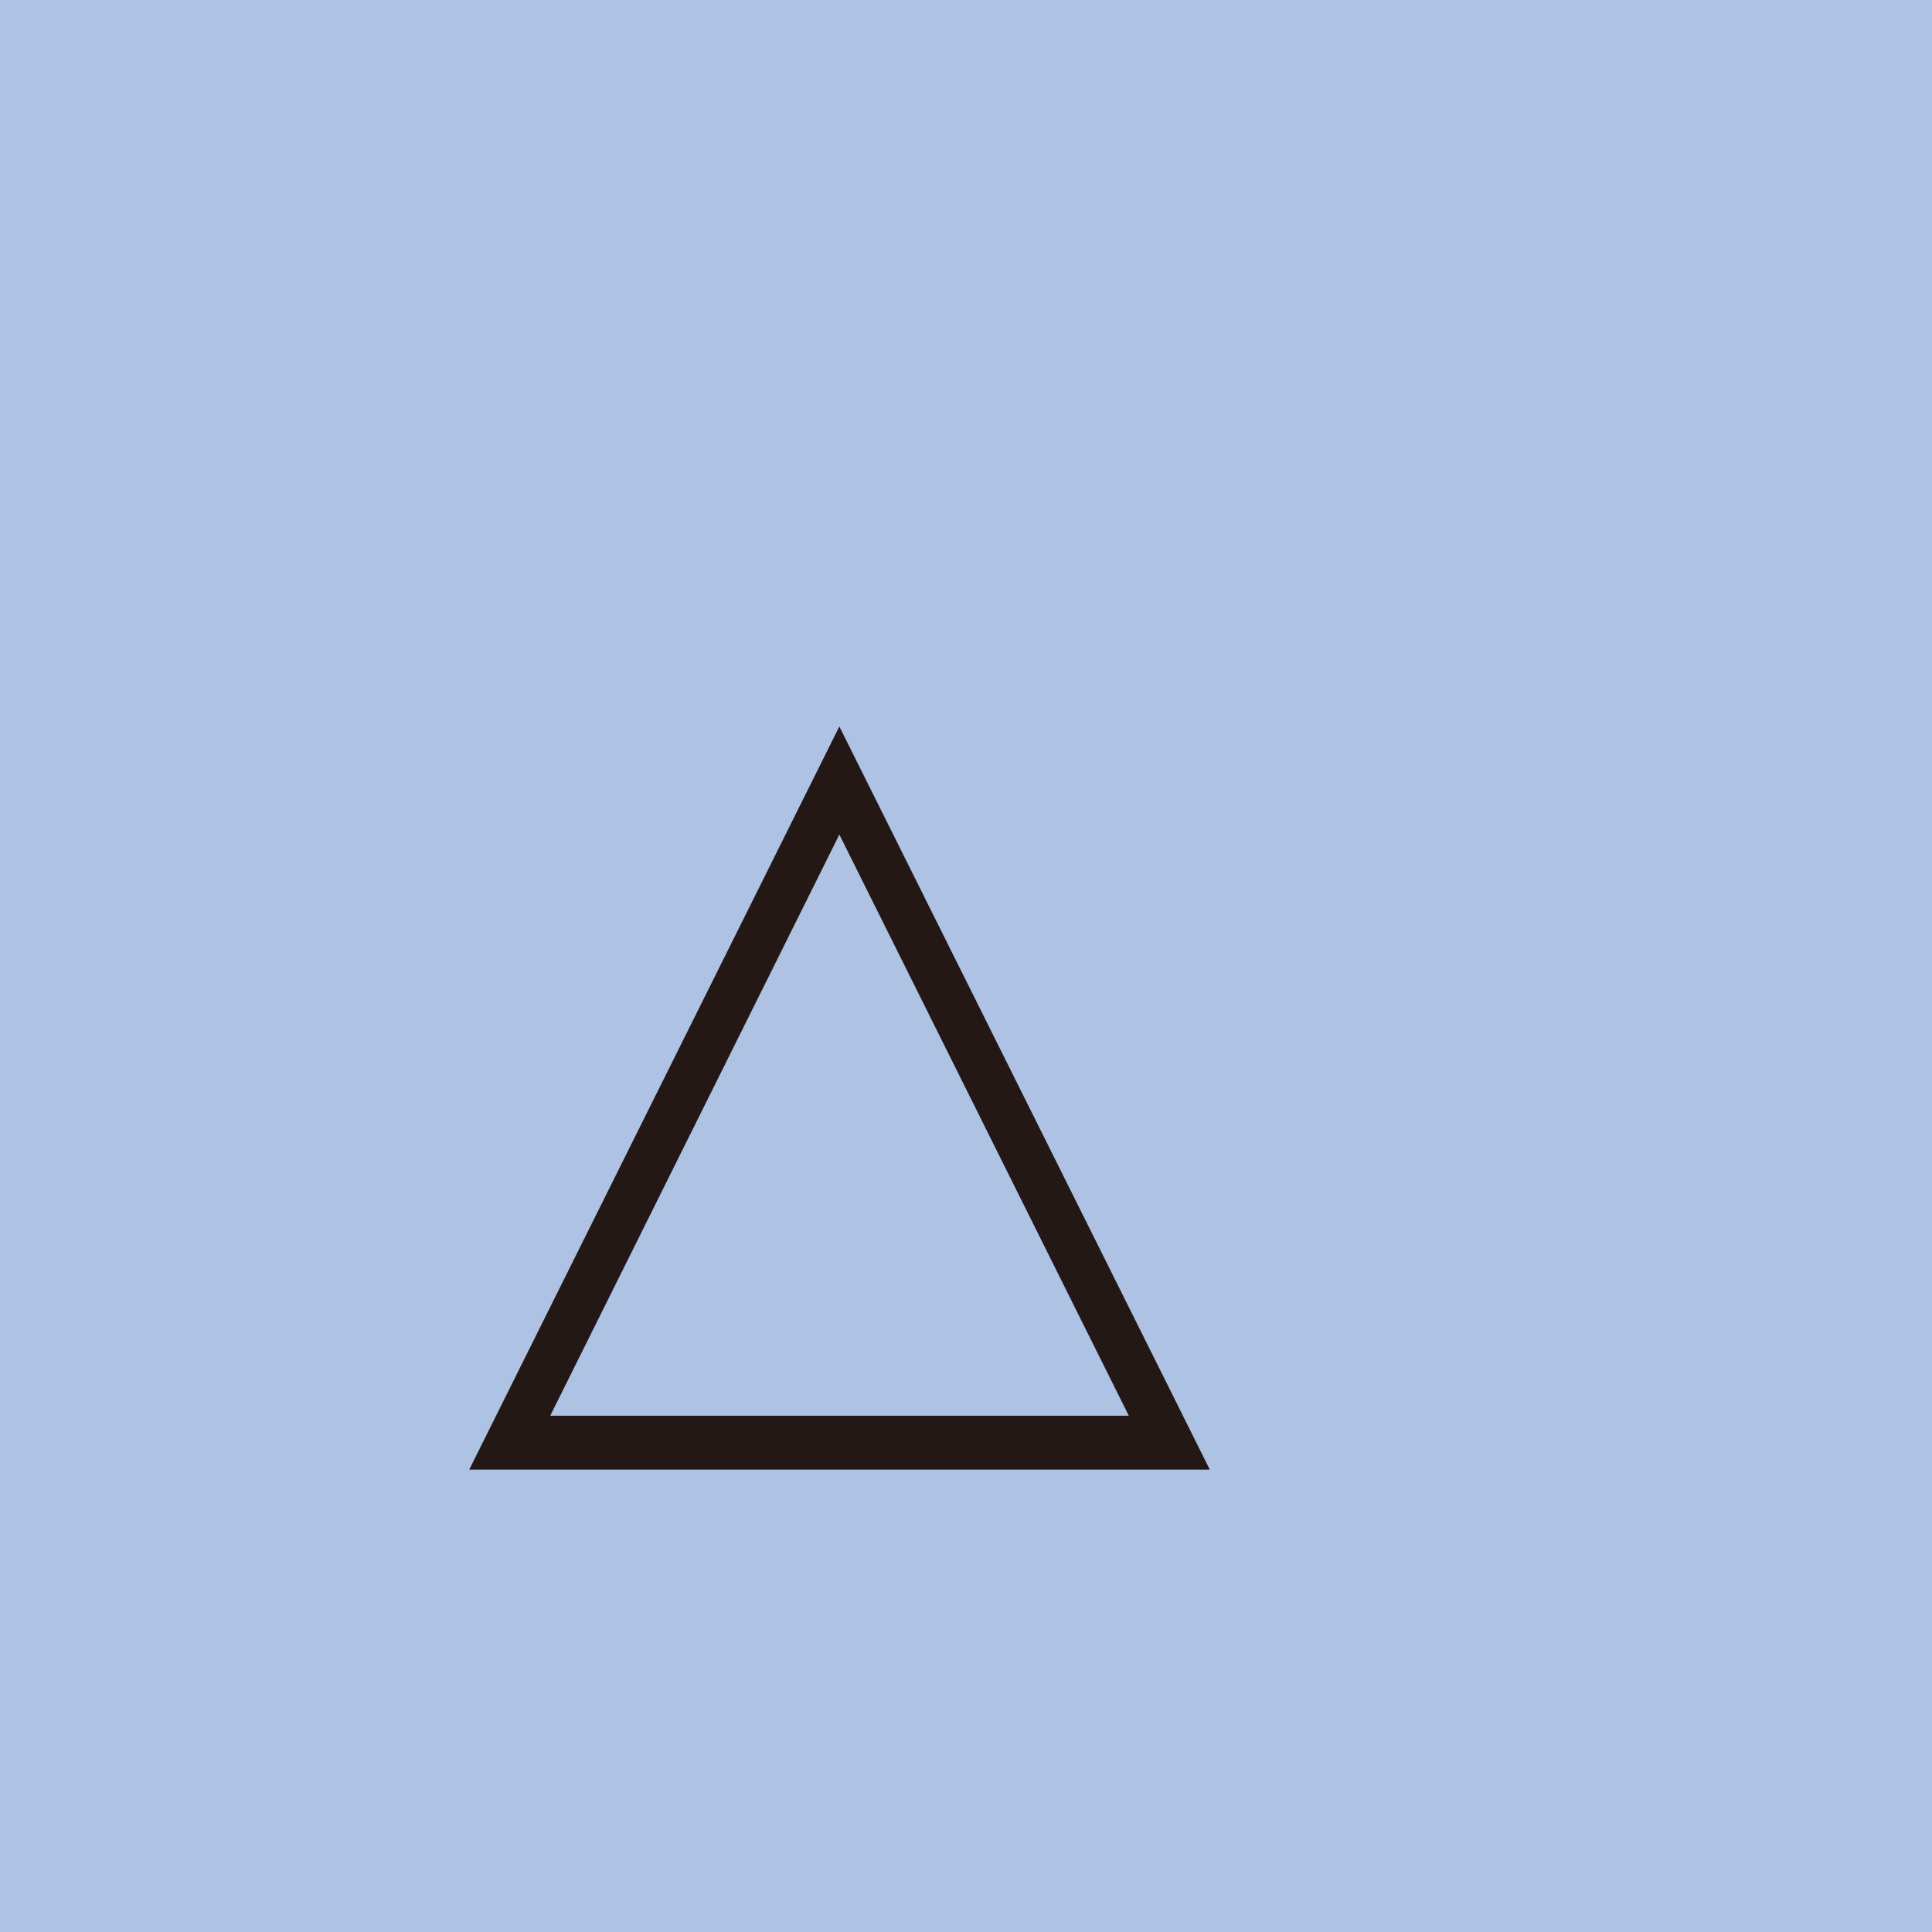
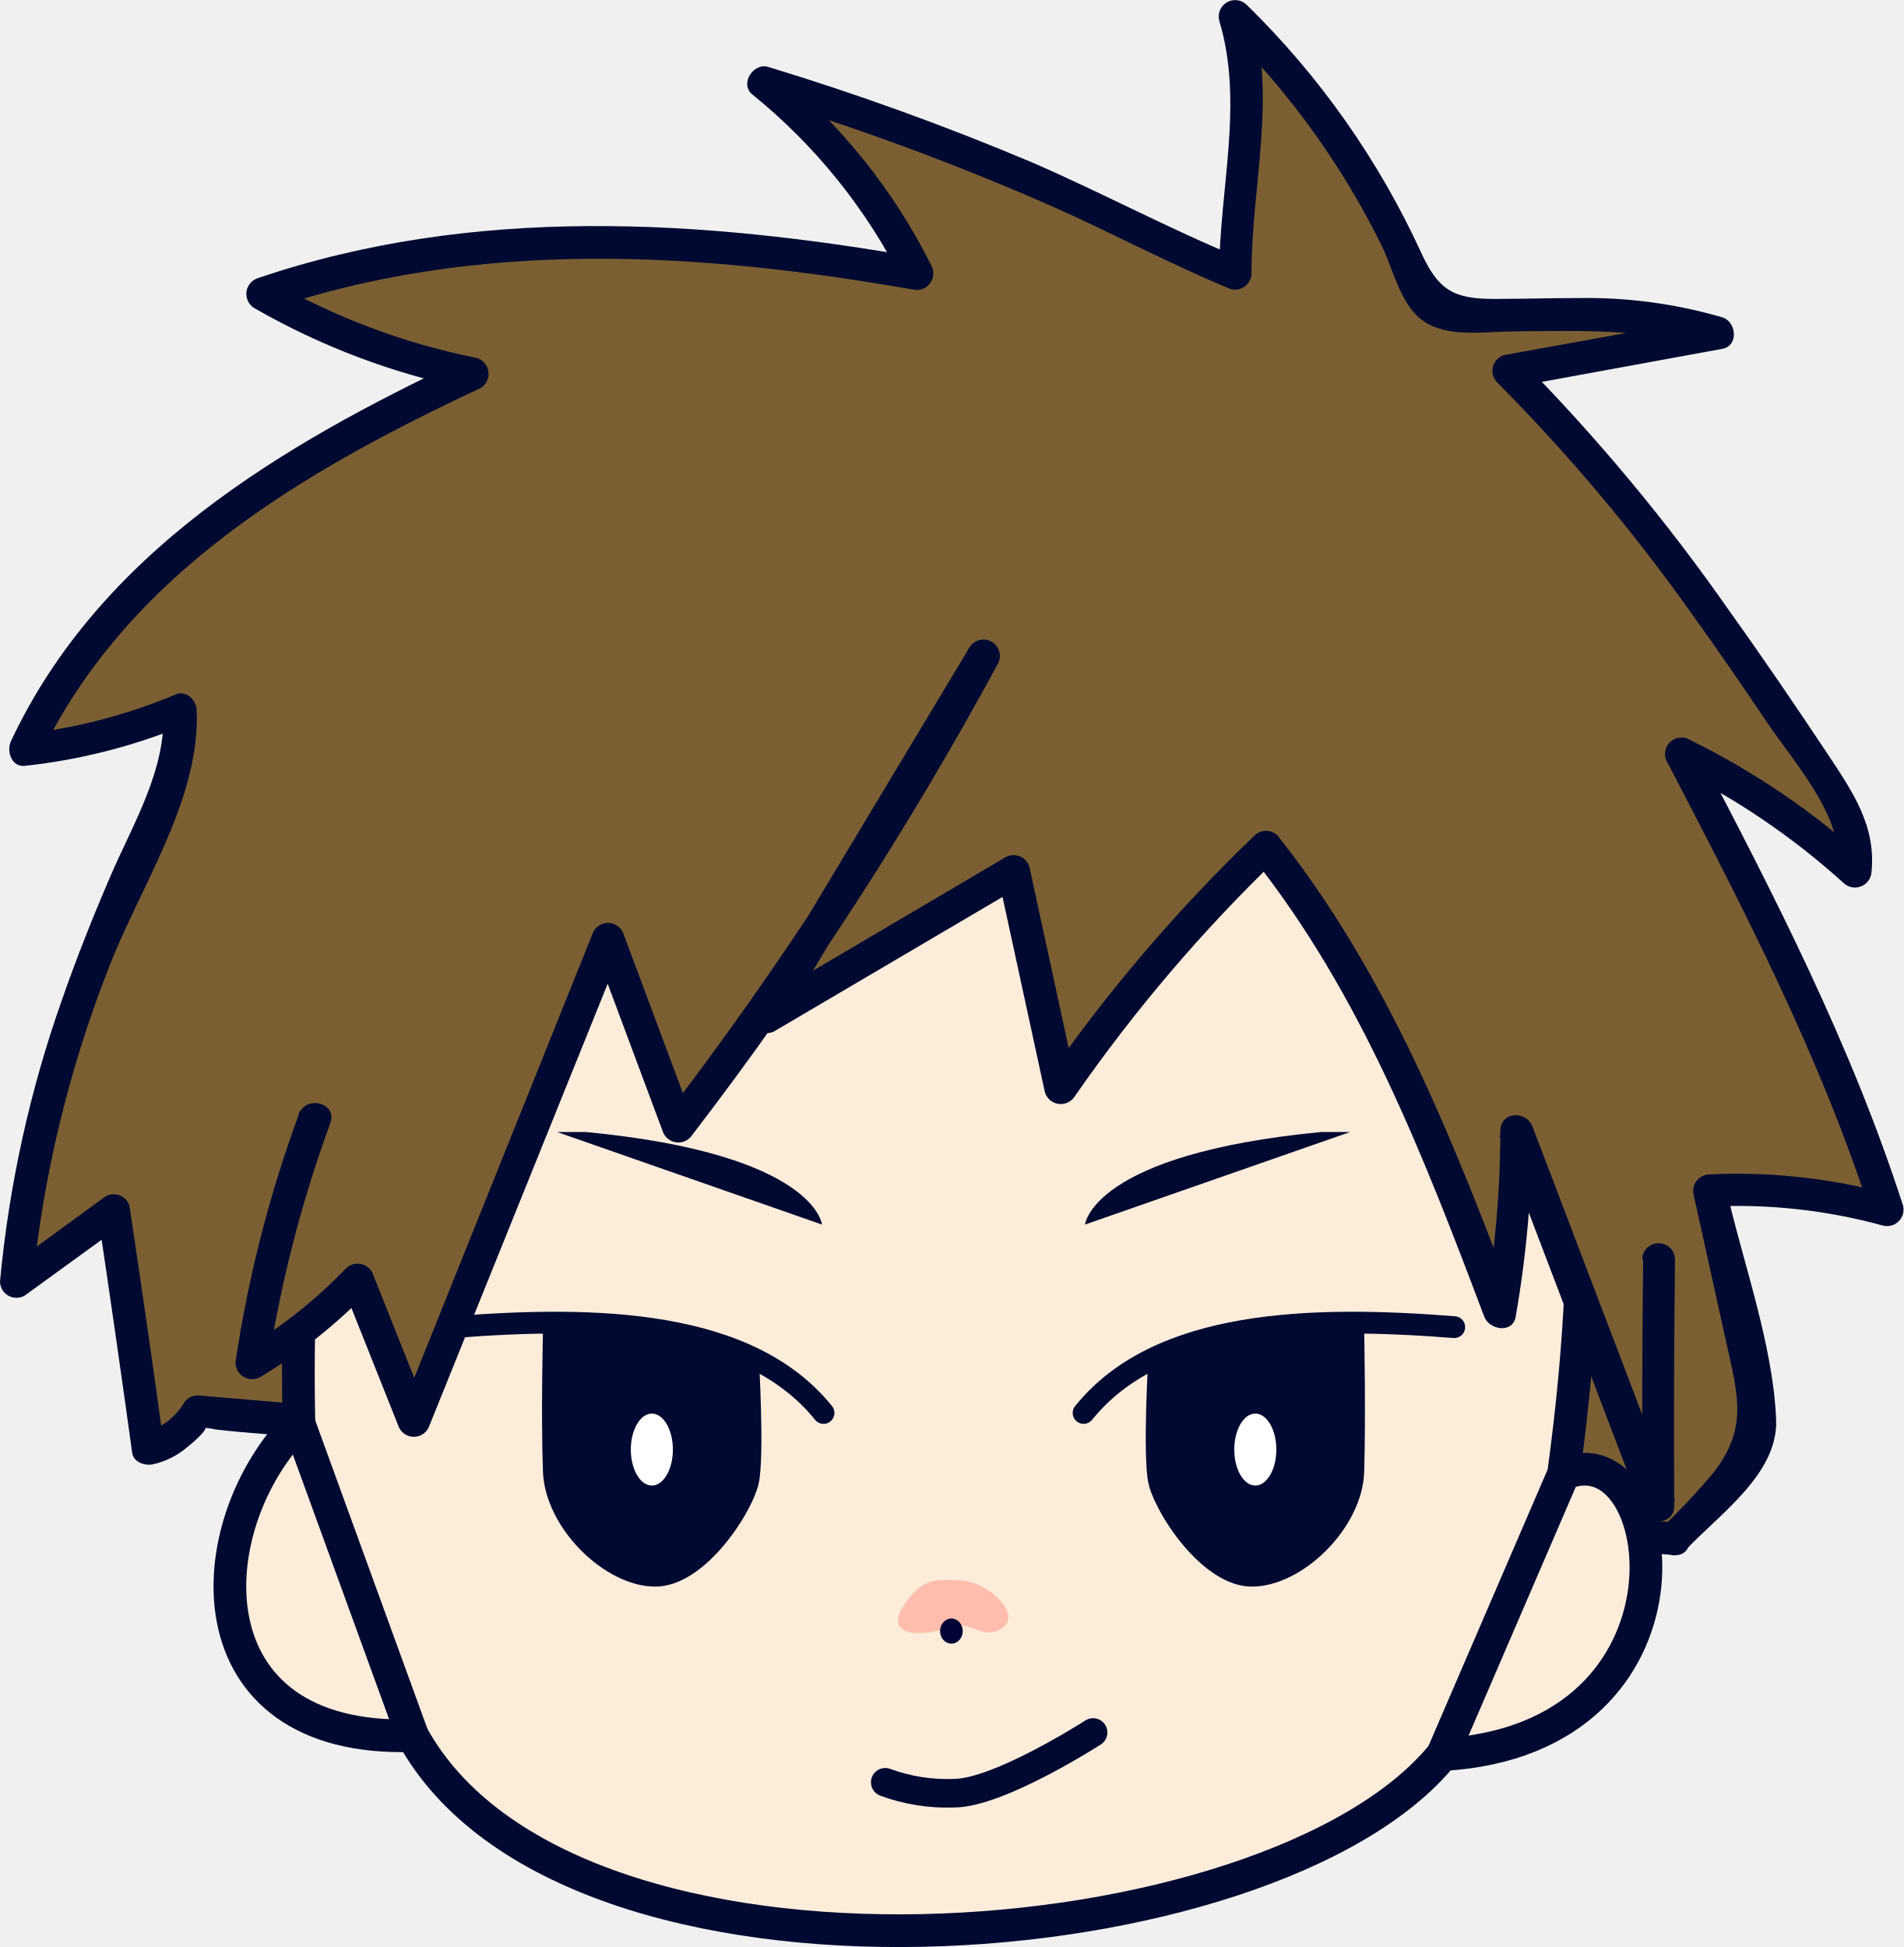
- <svg xmlns="http://www.w3.org/2000/svg" viewBox="0 0 93.55 93.55">
-   <g data-name="レイヤー 2">
-     <g data-name="レイヤー 1">
-       <path fill="#aec2e4" d="M0 0h93.55v93.55H0z" />
-       <text transform="translate(22.58 65.38)" font-size="47" fill="#231815" font-family="KozGoPr6N-Regular-83pv-RKSJ-H,Kozuka Gothic Pr6N">△</text>
+ <svg xmlns="http://www.w3.org/2000/svg" viewBox="0 0 174.65 178.6">
+   <defs>
+     <style>.cls-1{fill:#7b5f32}.cls-2{fill:#000931}.cls-3{fill:#fcecda}.cls-3,.cls-6{stroke:#000931;stroke-linecap:round;stroke-linejoin:round}.cls-3{stroke-width:3px}.cls-6{fill:none}.cls-5{fill:#fff}.cls-6{stroke-width:2px}</style>
+   </defs>
+   <g id="レイヤー_2" data-name="レイヤー 2">
+     <g id="_男_表情パターン_顔だけ_" data-name="【男】表情パターン（顔だけ）">
+       <g id="ノーマル">
+         <path class="cls-1" d="M153.55 141.15l6-6.42a5.23 5.23 0 001.6-6.09l-4.31-19.46a46.87 46.87 0 0116.28 1.8c-4.59-14.59-11.72-28.24-18.81-41.79A63 63 0 01170.19 80c.7-3-1.11-6-2.84-8.58C158.57 58.25 149.71 45 138.42 34l19.2-3.47c-7.61-2.63-15.94-1.37-24-1.68a4.23 4.23 0 01-2.06-.45 4.4 4.4 0 01-1.49-2.23 73.2 73.2 0 00-16.77-24.7c2.47 6.93-.15 16.26 0 23.62l-3.45-1.42A232.77 232.77 0 0070.08 7.59a50 50 0 0114.07 17.53c-20-3.59-41-4.91-60.08 1.83a59.47 59.47 0 0019.27 7.27c-8.29 3.88-16.48 8.1-23.74 13.67S6 60.44 2.25 68.79a46.22 46.22 0 0014.29-3.7c.48 3.86-1.27 7.6-2.89 11.14-6 13.12-11 26.94-12.15 41.33l8.94-6.49q1.63 10.91 3.14 21.81c1.39.07 3.91-2.16 4.56-3.39z" />
+         <path class="cls-2" d="M154.62 142.21c3.07-3.29 8.53-7 8.32-12-.29-7-3.13-14.61-4.64-21.43l-1.45 1.9a50.63 50.63 0 0115.88 1.74 1.51 1.51 0 001.85-1.84c-4.75-14.73-11.81-28.47-19-42.15l-2.05 2A67.25 67.25 0 01169.13 81a1.52 1.52 0 002.56-1c.43-4.25-1.74-7.38-4-10.8-2.92-4.38-5.88-8.75-8.93-13A177 177 0 00139.48 33l-.66 2.51L158 32c1.53-.28 1.31-2.49 0-2.89a44.25 44.25 0 00-13.1-1.77c-2.61 0-5.22.08-7.83.08-3.66 0-5.11-.75-6.71-4.28a76.3 76.3 0 00-16-22.71 1.51 1.51 0 00-2.51 1.46c2.29 7.56 0 15.51 0 23.22l1.9-1.45c-6.5-2.66-12.68-6-19.16-8.8a247.64 247.64 0 00-24.11-8.72c-1.36-.42-2.64 1.54-1.48 2.51a52.08 52.08 0 0113.85 17.22l1.69-2.2c-20.22-3.57-41.13-4.86-60.87 1.84a1.52 1.52 0 00-.36 2.74 65.48 65.48 0 0019.63 7.42l-.36-2.74C25.86 40.8 9.13 50.67 1 68c-.42.9.06 2.4 1.3 2.25a53.63 53.63 0 0014.69-3.75L15 65.09c.25 5.55-2.76 10.39-4.89 15.33-1.6 3.72-3.1 7.48-4.43 11.31A107.37 107.37 0 000 117.56a1.51 1.51 0 002.26 1.29l8.93-6.48-2.2-.9q1.63 10.91 3.14 21.81c.12.85 1.14 1.18 1.85 1.05a7.2 7.2 0 003.22-1.6c.47-.37 2.73-2.28 1-1.74a5 5 0 011.54.13c2.72.33 5.46.47 8.18.71l31.69 2.73 75.71 6.52 18.25 1.57c1.93.16 1.92-2.84 0-3L35 129.44 18.14 128a1.47 1.47 0 00-1.29.74 6.12 6.12 0 01-3.67 2.71l1.84 1q-1.5-10.9-3.14-21.8a1.5 1.5 0 00-2.2-.9l-8.93 6.51 2.25 1.3a108.4 108.4 0 016.84-28.43c2.83-7.53 8.57-15.73 8.2-24 0-.86-.94-1.84-1.89-1.44a50.65 50.65 0 01-13.9 3.64l1.29 2.26c8-16.93 24.27-26.36 40.56-34a1.52 1.52 0 00-.36-2.75 62.69 62.69 0 01-18.92-7.11l-.35 2.74c19.23-6.6 39.53-5.38 59.28-1.91a1.52 1.52 0 001.69-2.2 53.94 53.94 0 00-14.3-17.83L69.68 9a237.37 237.37 0 0126.78 9.9c5.54 2.45 10.86 5.32 16.45 7.62a1.51 1.51 0 001.9-1.45c0-8 2.33-16.15 0-24l-2.51 1.46A74.46 74.46 0 01123 15.82c1.33 2.12 2.56 4.31 3.68 6.55.94 1.91 1.54 4.45 2.88 6.12 2.18 2.71 6.13 1.94 9.23 1.91 6.25-.07 12.34-.28 18.39 1.59V29.1L138 32.57a1.51 1.51 0 00-.66 2.5 167.6 167.6 0 0117.79 21.13c2.39 3.32 4.71 6.7 7 10.1 2.66 3.92 7.05 8.65 6.55 13.65l2.56-1.06a70.09 70.09 0 00-16.17-11A1.51 1.51 0 00153 70c7 13.44 14 26.94 18.66 41.43l1.84-1.85a53 53 0 00-16.68-1.85 1.52 1.52 0 00-1.44 1.9l3.44 15.56c.85 3.85 1 6.43-1.55 9.81a64.74 64.74 0 01-4.81 5.14c-1.28 1.35.83 3.48 2.16 2.07z" />
+         <path class="cls-3" d="M86.42 49.33s-61-15.33-59 81.18C18 140 17.29 159.86 37.84 159.21c14.34 26.08 78.85 21 94.5 1.74 24.75-1.42 20.91-30 11.1-25.75C157 36.48 86.42 49.33 86.42 49.33z" />
+         <path stroke-miterlimit="10" fill="none" stroke-width="3" stroke="#000931" d="M37.84 159.21l-10.44-28.7" />
+         <path class="cls-1" d="M23.44 125a40.9 40.9 0 009.72-7.7l5.18 13 17.81-44.18 6.42 17.21c14.74-13.92 30.94-59 39.06-74.14 0 0-132.1 52.07-72.42 73.42z" />
+         <path class="cls-1" d="M101.63 29.19c41.34 9.52 51 86.33 51 86.33q-.14 11.28-.06 22.56l-13.08-34.33A89.4 89.4 0 01138 120.4c-5.65-15-11.45-30.26-21.54-42.69a138 138 0 00-18.8 22.09l-4.32-19.86-22.68 13.39" />
+         <path class="cls-2" d="M150.74 115.52q-.13 11.28-.07 22.56l3-.4-13.08-34.33c-.58-1.51-2.95-1.4-2.95.4a97.33 97.33 0 01-1.4 16.25h2.89c-5.75-15.25-11.71-30.46-21.92-43.35a1.52 1.52 0 00-2.13 0A148.31 148.31 0 0096 99l2.74.36-4.3-19.82a1.51 1.51 0 00-2.2-.9L69.56 92l2 2.06 19.93-33.13-2.59-1.52a323.24 323.24 0 01-28 43.16l2.74.36-6.42-17.2a1.51 1.51 0 00-2.89 0L36.55 130h2.89l-5.18-13a1.52 1.52 0 00-2.51-.66 44.66 44.66 0 01-9.41 7.47l2.2 1.69a115.84 115.84 0 015.77-22.5c.66-1.81-2.23-2.6-2.89-.79a114.94 114.94 0 00-5.77 22.43 1.52 1.52 0 002.2 1.69 48.13 48.13 0 0010-7.94l-2.51-.66 5.18 13a1.51 1.51 0 002.89 0l17.84-44.21h-2.89l6.42 17.21a1.52 1.52 0 002.74.36 324.52 324.52 0 0028-43.16 1.5 1.5 0 00-2.59-1.52L69 92.57a1.51 1.51 0 002 2.05l22.75-13.39-2.2-.89q2.16 9.93 4.31 19.86a1.52 1.52 0 002.75.35 144.91 144.91 0 0118.55-21.78H115c9.87 12.45 15.61 27.3 21.16 42 .46 1.23 2.61 1.6 2.89 0a101.56 101.56 0 001.51-17l-3 .4 13.08 34.33c.58 1.5 3 1.4 2.95-.4q-.06-11.28.07-22.56a1.5 1.5 0 00-3 0z" />
+         <path class="cls-2" d="M105.35 124.46s-.54 9 0 11.58 4.85 9.5 9.5 9.5 10.15-5.39 10.3-10.54 0-12.89 0-12.89-16.36.13-19.8 2.35z" />
+         <ellipse class="cls-5" cx="115.16" cy="132.97" rx="1.93" ry="3.3" />
+         <path class="cls-2" d="M123.86 103.84l-24.32 8.49s.61-6.47 21.67-8.49" />
+         <path class="cls-6" d="M99.41 129.61c6.87-8.54 20.84-8.91 34-7.87" />
+         <path class="cls-2" d="M69.61 124.46s.54 9 0 11.58-4.85 9.5-9.5 9.5S50 140.15 49.81 135s0-12.89 0-12.89 16.36.13 19.8 2.35z" />
+         <ellipse class="cls-5" cx="59.8" cy="132.97" rx="1.93" ry="3.3" />
+         <path class="cls-2" d="M51.1 103.84l24.31 8.49s-.6-6.47-21.66-8.49" />
+         <path class="cls-6" d="M75.55 129.61c-6.87-8.54-20.84-8.91-33.95-7.87" />
+         <g id="グループ_370" data-name="グループ 370">
+           <path id="パス_1151" data-name="パス 1151" d="M87.6 149.17c-3.76 1.23-6.38.68-4.7-1.88s2.86-2.41 5.29-2.3 5.51 3 3.84 4.29-3.03-.57-4.43-.11z" fill="#ffbdad" />
+         </g>
+         <g id="グループ_371" data-name="グループ 371">
+           <ellipse id="楕円形_27" data-name="楕円形 27" cx="87.28" cy="149.62" rx="1.04" ry="1.15" fill="#000333" />
+         </g>
+         <path d="M100.28 158.92s-8.65 5.57-12.76 5.57a16.39 16.39 0 01-6.31-1" stroke-width="2.62" fill="none" stroke-linecap="round" stroke-linejoin="round" stroke="#000931" />
+         <path class="cls-3" d="M132.34 160.95l11.1-25.75" />
+       </g>
    </g>
  </g>
</svg>
